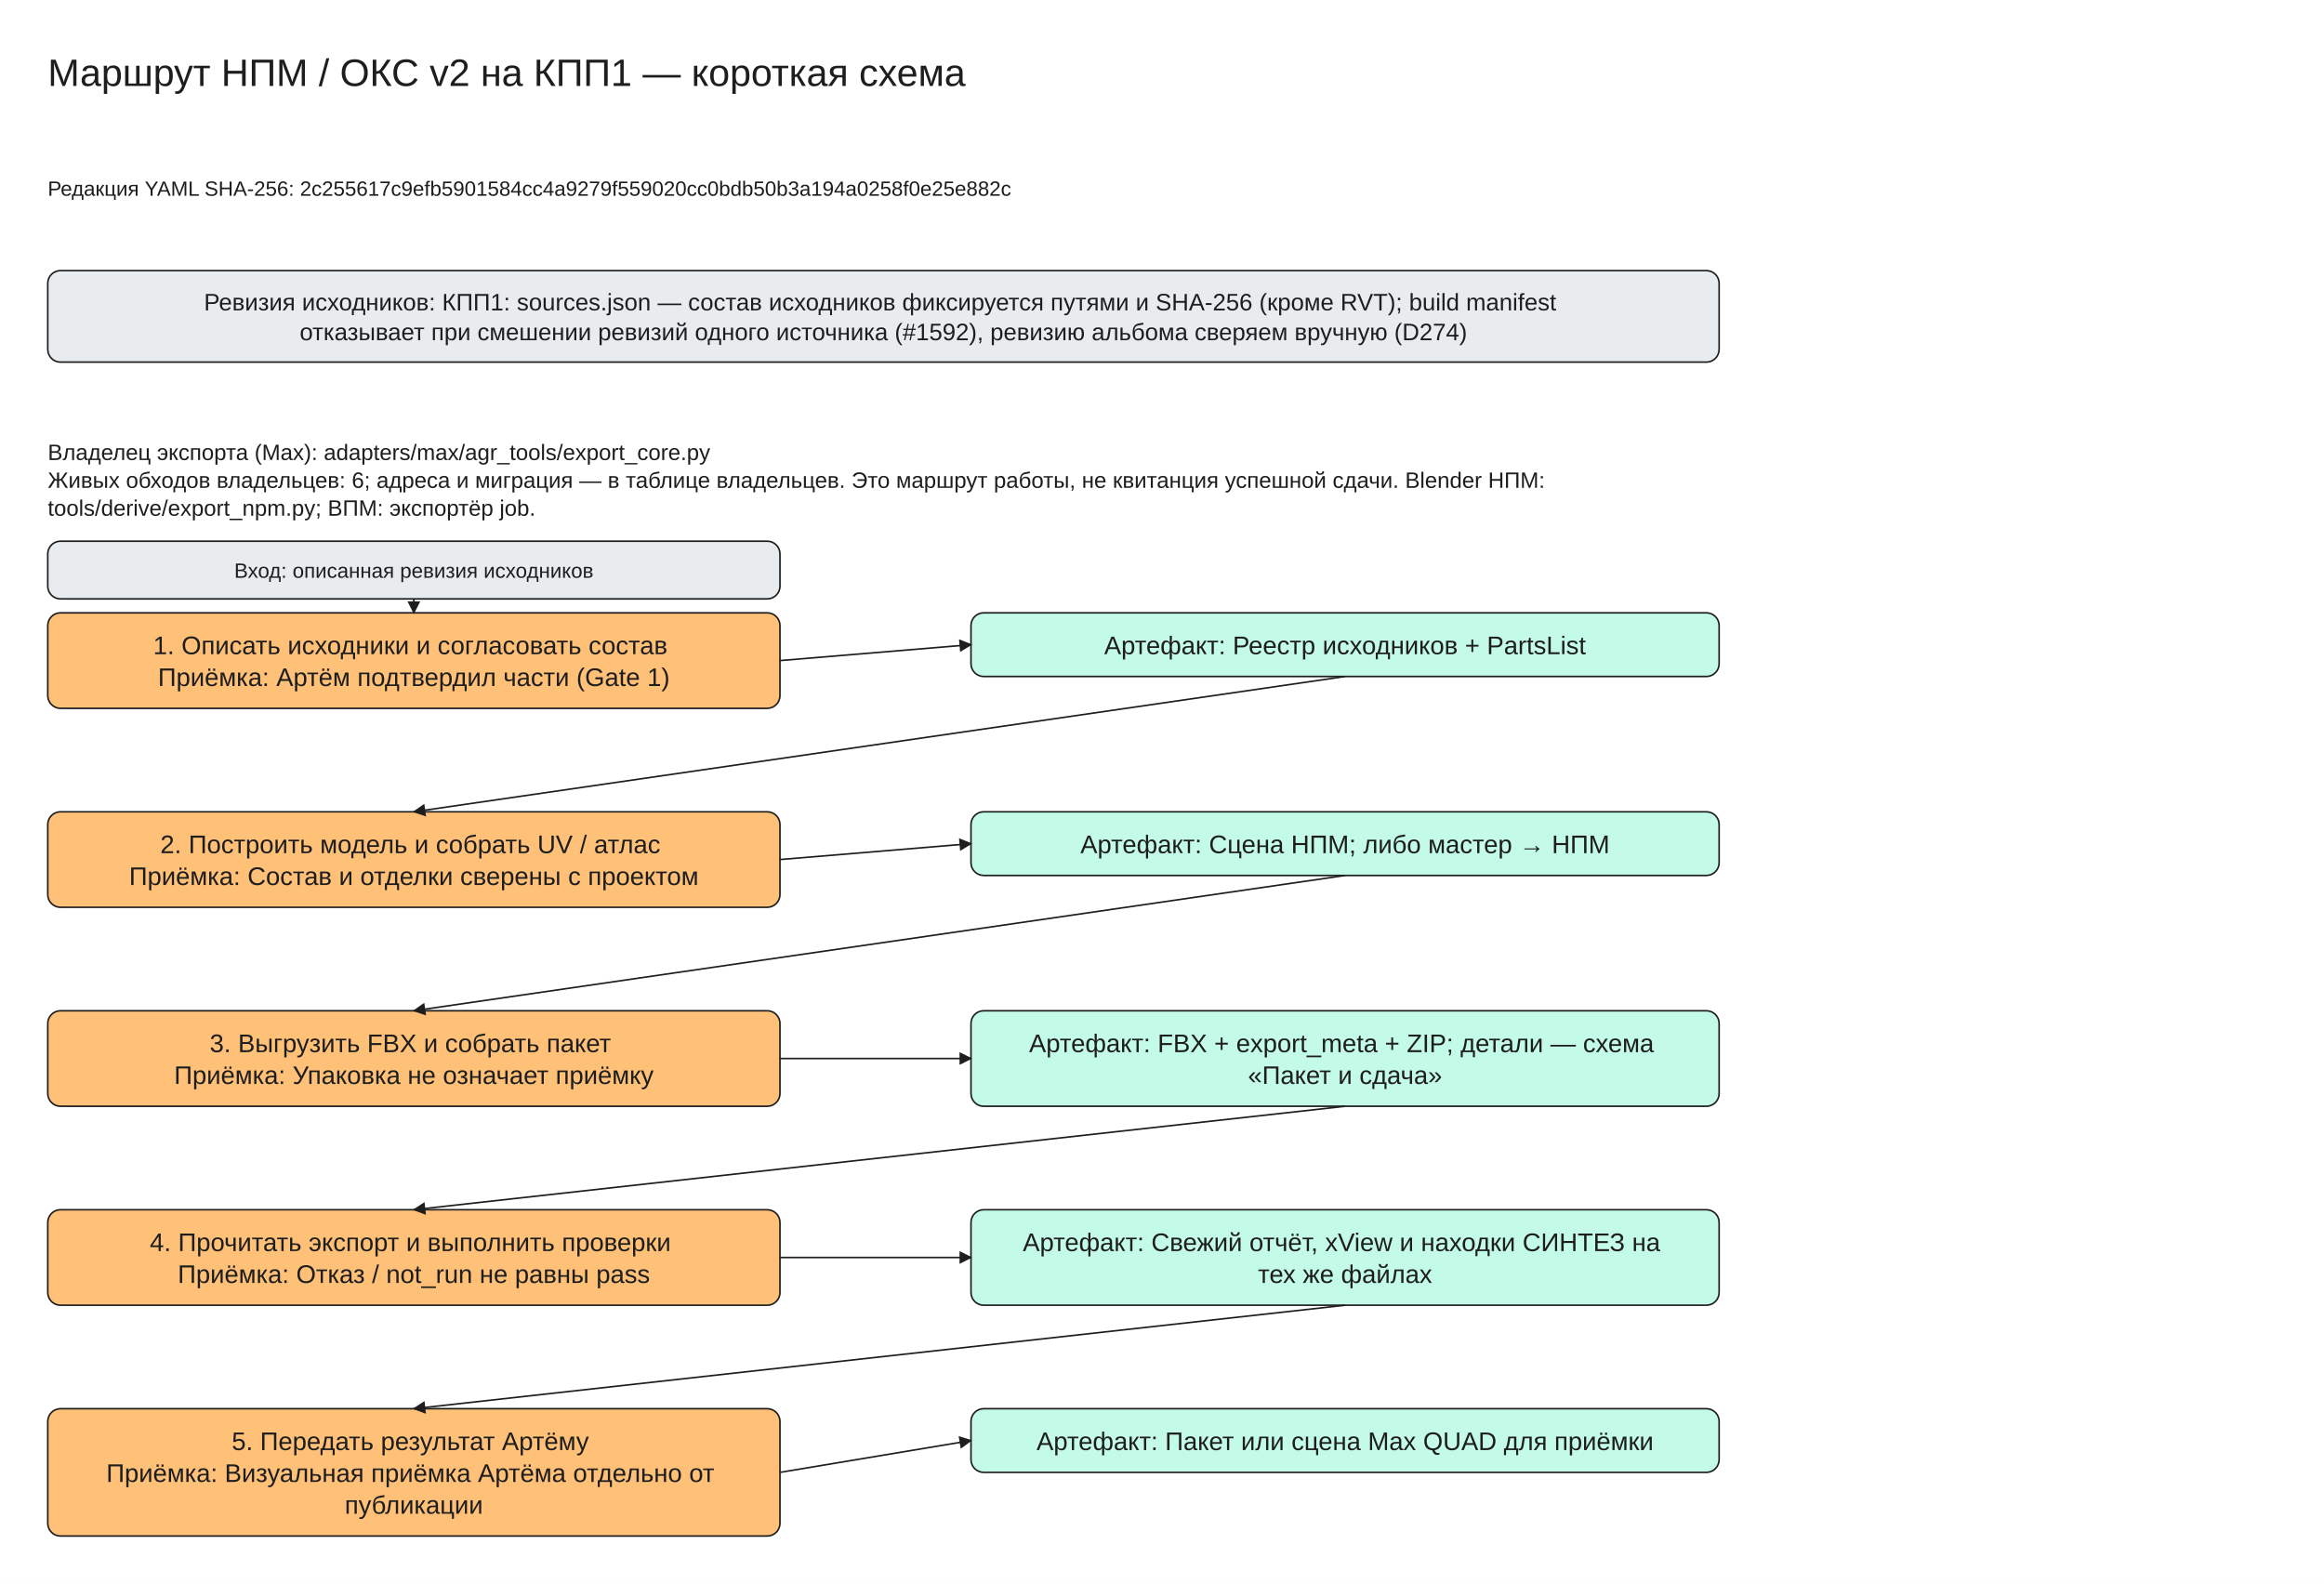
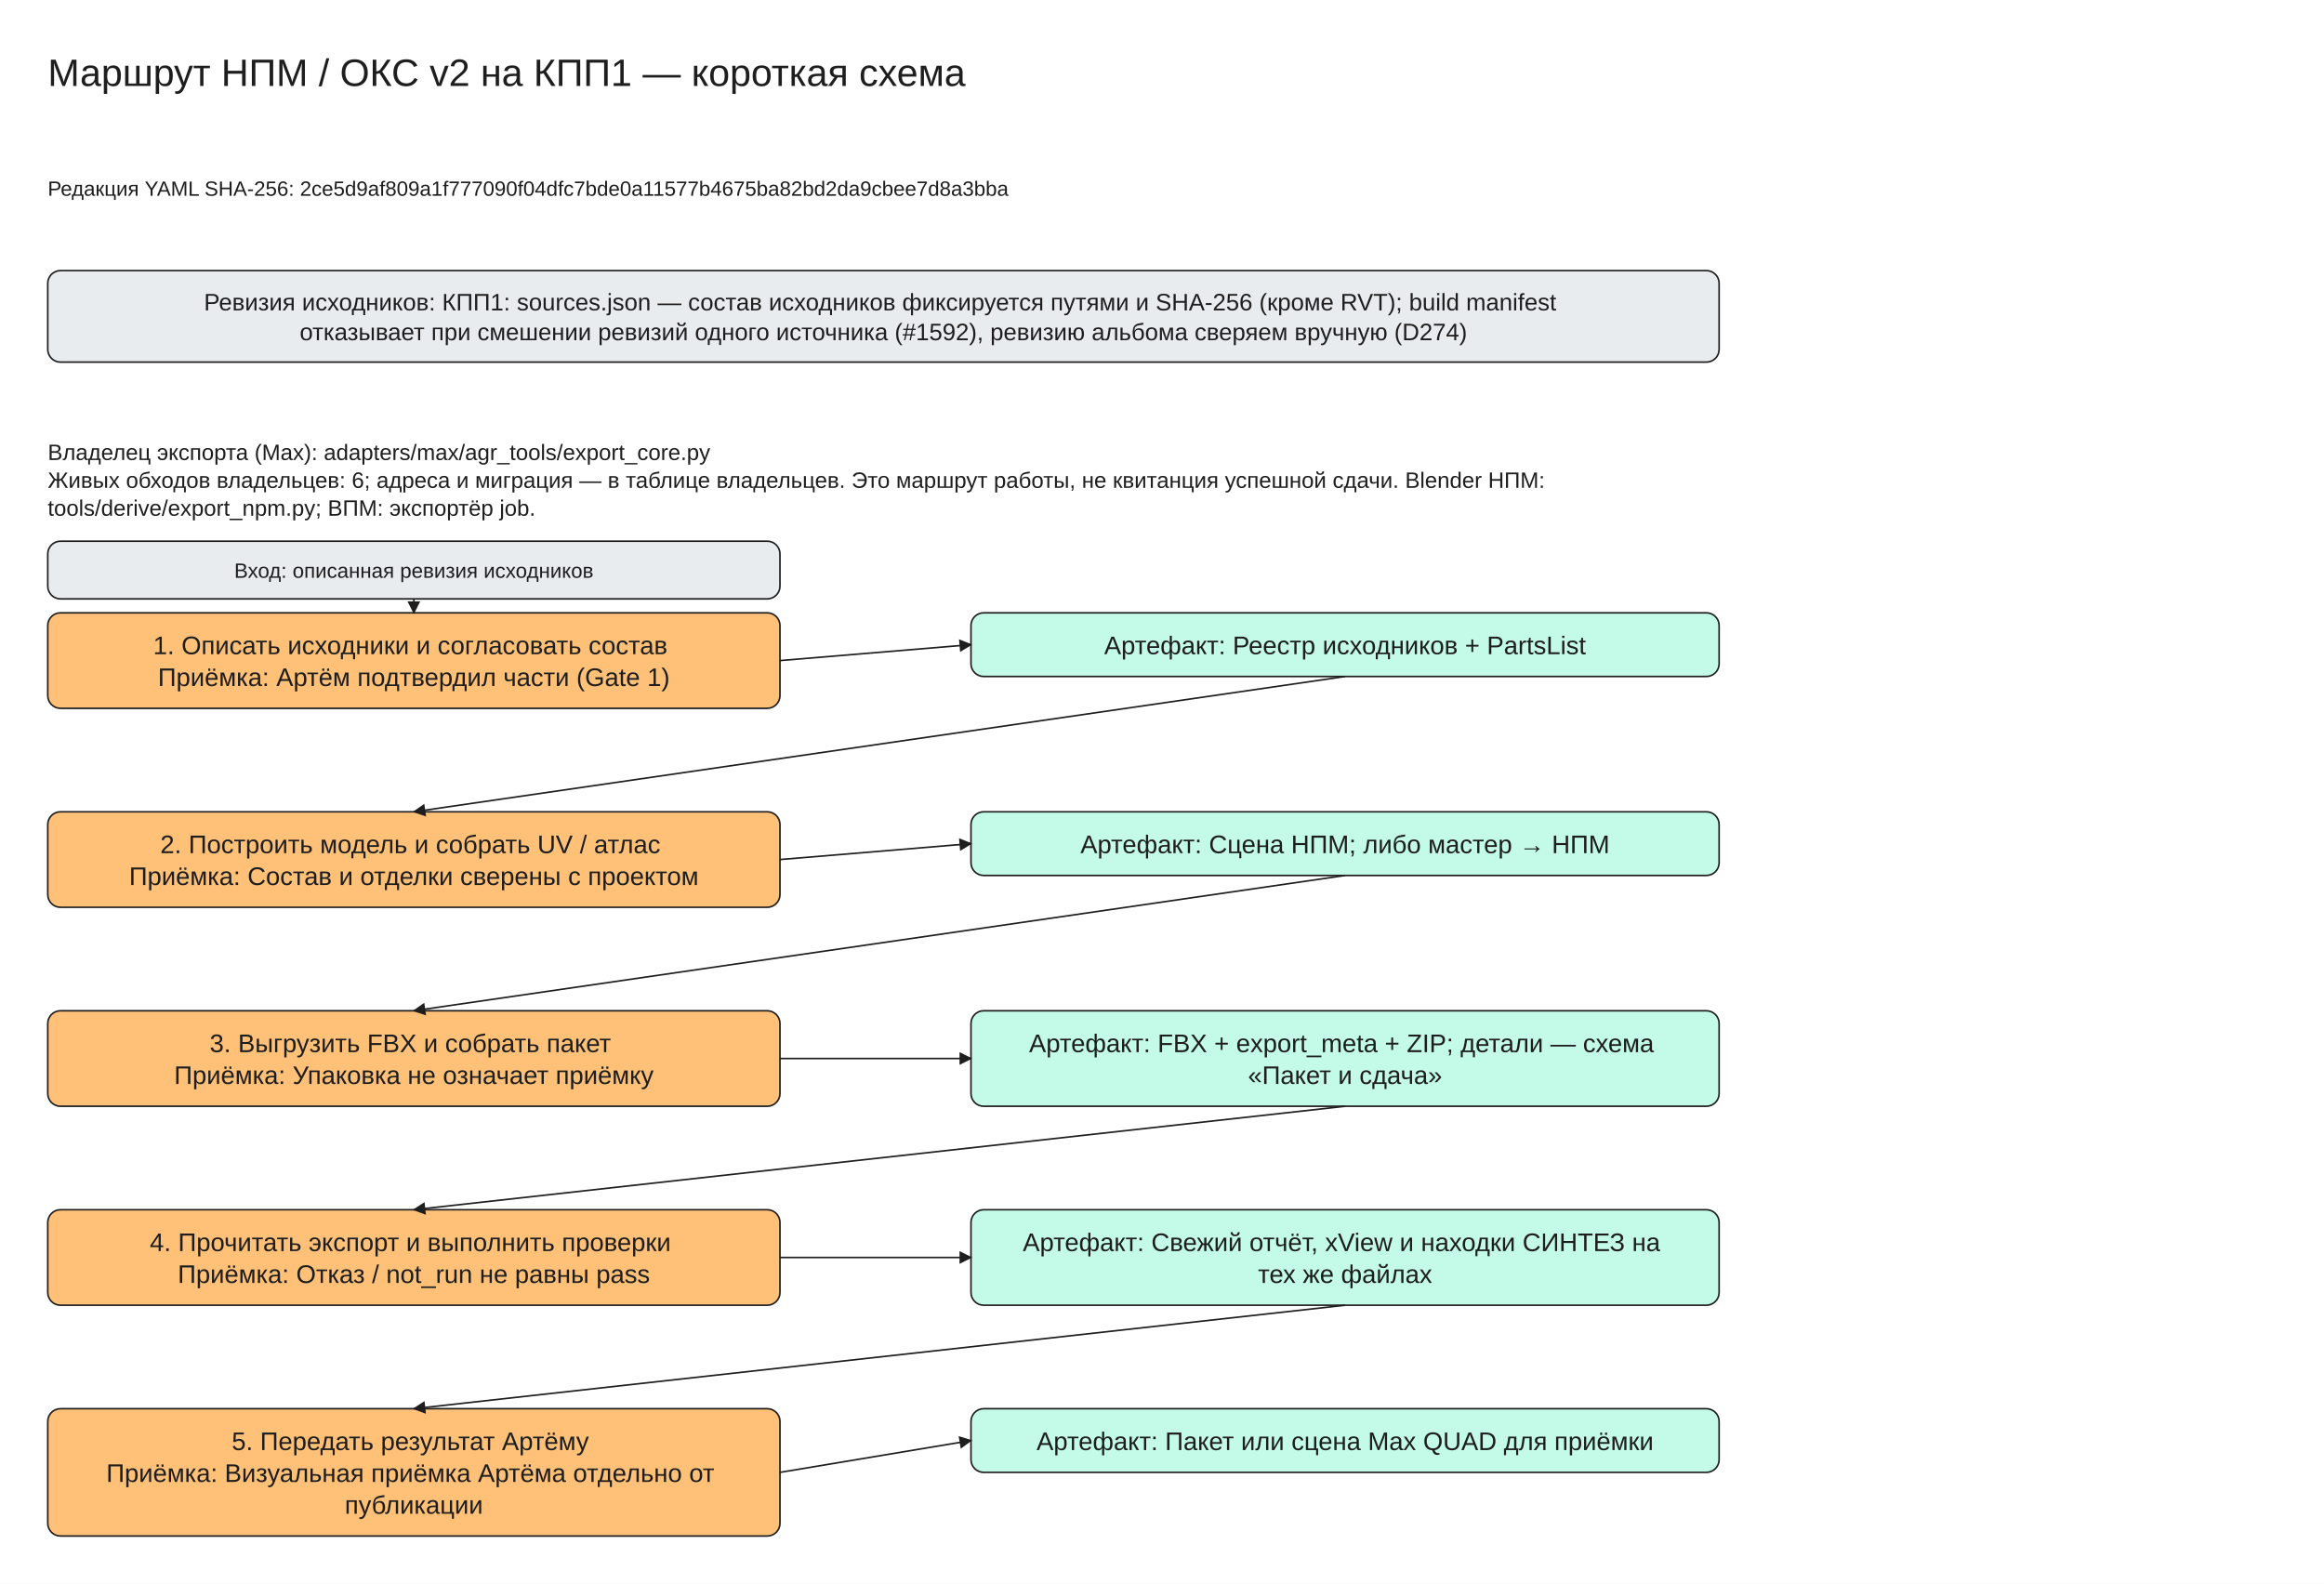
<svg xmlns="http://www.w3.org/2000/svg" viewBox="0 -30 1460 995" width="1460" height="995" font-family="Segoe UI, Arial, sans-serif">
  <defs>
    <marker id="arrow" viewBox="0 0 10 10" refX="9" refY="5" markerWidth="8" markerHeight="8" orient="auto-start-reverse">
      <path d="M0,0 L10,5 L0,10 z" fill="#1e1e1e" />
    </marker>
  </defs>
  <rect x="0" y="-30" width="1460" height="995" fill="#ffffff" />
  <rect x="30" y="140" width="1050" height="57.5" rx="8" fill="#e9ecef" stroke="#1e1e1e" />
  <rect x="30" y="355" width="460" height="60.0" rx="8" fill="#ffc078" stroke="#1e1e1e" />
  <rect x="610" y="355" width="470" height="40.0" rx="8" fill="#c3fae8" stroke="#1e1e1e" />
  <rect x="30" y="310" width="460" height="36.25" rx="8" fill="#e9ecef" stroke="#1e1e1e" />
  <line x1="260.0" y1="346.25" x2="260.0" y2="355.0" stroke="#1e1e1e" marker-end="url(#arrow)" />
  <line x1="490" y1="385.0" x2="610" y2="375.0" stroke="#1e1e1e" marker-end="url(#arrow)" />
  <rect x="30" y="480.0" width="460" height="60.0" rx="8" fill="#ffc078" stroke="#1e1e1e" />
  <rect x="610" y="480.0" width="470" height="40.0" rx="8" fill="#c3fae8" stroke="#1e1e1e" />
  <line x1="845.0" y1="395.0" x2="260.0" y2="480.0" stroke="#1e1e1e" marker-end="url(#arrow)" />
  <line x1="490" y1="510.0" x2="610" y2="500.0" stroke="#1e1e1e" marker-end="url(#arrow)" />
  <rect x="30" y="605.0" width="460" height="60.0" rx="8" fill="#ffc078" stroke="#1e1e1e" />
  <rect x="610" y="605.0" width="470" height="60.0" rx="8" fill="#c3fae8" stroke="#1e1e1e" />
  <line x1="845.0" y1="520.0" x2="260.0" y2="605.0" stroke="#1e1e1e" marker-end="url(#arrow)" />
  <line x1="490" y1="635.0" x2="610" y2="635.0" stroke="#1e1e1e" marker-end="url(#arrow)" />
  <rect x="30" y="730.0" width="460" height="60.0" rx="8" fill="#ffc078" stroke="#1e1e1e" />
  <rect x="610" y="730.0" width="470" height="60.0" rx="8" fill="#c3fae8" stroke="#1e1e1e" />
  <line x1="845.0" y1="665.0" x2="260.0" y2="730.0" stroke="#1e1e1e" marker-end="url(#arrow)" />
  <line x1="490" y1="760.0" x2="610" y2="760.0" stroke="#1e1e1e" marker-end="url(#arrow)" />
  <rect x="30" y="855.0" width="460" height="80.0" rx="8" fill="#ffc078" stroke="#1e1e1e" />
  <rect x="610" y="855.0" width="470" height="40.0" rx="8" fill="#c3fae8" stroke="#1e1e1e" />
  <line x1="845.0" y1="790.0" x2="260.0" y2="855.0" stroke="#1e1e1e" marker-end="url(#arrow)" />
  <line x1="490" y1="895.0" x2="610" y2="875.0" stroke="#1e1e1e" marker-end="url(#arrow)" />
  <text x="30" y="0" font-size="24" text-anchor="start" fill="#1e1e1e">
    <tspan x="30" dy="24">Маршрут НПМ / ОКС v2 на КПП1 — короткая схема</tspan>
  </text>
  <text x="30" y="80" font-size="13" text-anchor="start" fill="#1e1e1e">
-     <tspan x="30" dy="13">Редакция YAML SHA-256: 2c255617c9efb5901584cc4a9279f559020cc0bdb50b3a194a0258f0e25e882c</tspan>
+     <tspan x="30" dy="13">Редакция YAML SHA-256: 2ce5d9af809a1f777090f04dfc7bde0a11577b4675ba82bd2da9cbee7d8a3bba</tspan>
  </text>
  <text x="555.0" y="150.0" font-size="15" text-anchor="middle" fill="#1e1e1e">
    <tspan x="555.0" dy="15">Ревизия исходников: КПП1: sources.json — состав исходников фиксируется путями и SHA-256 (кроме RVT); build manifest</tspan>
    <tspan x="555.0" dy="18.75">отказывает при смешении ревизий одного источника (#1592), ревизию альбома сверяем вручную (D274)</tspan>
  </text>
  <text x="30" y="245" font-size="14" text-anchor="start" fill="#1e1e1e">
    <tspan x="30" dy="14">Владелец экспорта (Max): adapters/max/agr_tools/export_core.py</tspan>
    <tspan x="30" dy="17.5">Живых обходов владельцев: 6; адреса и миграция — в таблице владельцев. Это маршрут работы, не квитанция успешной сдачи. Blender НПМ:</tspan>
    <tspan x="30" dy="17.5">tools/derive/export_npm.py; ВПМ: экспортёр job.</tspan>
  </text>
  <text x="260.0" y="365.0" font-size="16" text-anchor="middle" fill="#1e1e1e">
    <tspan x="260.0" dy="16">1. Описать исходники и согласовать состав</tspan>
    <tspan x="260.0" dy="20.0">Приёмка: Артём подтвердил части (Gate 1)</tspan>
  </text>
  <text x="845.0" y="365.0" font-size="16" text-anchor="middle" fill="#1e1e1e">
    <tspan x="845.0" dy="16">Артефакт: Реестр исходников + PartsList</tspan>
  </text>
  <text x="260.0" y="320.0" font-size="13" text-anchor="middle" fill="#1e1e1e">
    <tspan x="260.0" dy="13">Вход: описанная ревизия исходников</tspan>
  </text>
  <text x="260.0" y="490.0" font-size="16" text-anchor="middle" fill="#1e1e1e">
    <tspan x="260.0" dy="16">2. Построить модель и собрать UV / атлас</tspan>
    <tspan x="260.0" dy="20.0">Приёмка: Состав и отделки сверены с проектом</tspan>
  </text>
  <text x="845.0" y="490.0" font-size="16" text-anchor="middle" fill="#1e1e1e">
    <tspan x="845.0" dy="16">Артефакт: Сцена НПМ; либо мастер → НПМ</tspan>
  </text>
  <text x="260.0" y="615.0" font-size="16" text-anchor="middle" fill="#1e1e1e">
    <tspan x="260.0" dy="16">3. Выгрузить FBX и собрать пакет</tspan>
    <tspan x="260.0" dy="20.0">Приёмка: Упаковка не означает приёмку</tspan>
  </text>
  <text x="845.0" y="615.0" font-size="16" text-anchor="middle" fill="#1e1e1e">
    <tspan x="845.0" dy="16">Артефакт: FBX + export_meta + ZIP; детали — схема</tspan>
    <tspan x="845.0" dy="20.0">«Пакет и сдача»</tspan>
  </text>
  <text x="260.0" y="740.0" font-size="16" text-anchor="middle" fill="#1e1e1e">
    <tspan x="260.0" dy="16">4. Прочитать экспорт и выполнить проверки</tspan>
    <tspan x="260.0" dy="20.0">Приёмка: Отказ / not_run не равны pass</tspan>
  </text>
  <text x="845.0" y="740.0" font-size="16" text-anchor="middle" fill="#1e1e1e">
    <tspan x="845.0" dy="16">Артефакт: Свежий отчёт, xView и находки СИНТЕЗ на</tspan>
    <tspan x="845.0" dy="20.0">тех же файлах</tspan>
  </text>
  <text x="260.0" y="865.0" font-size="16" text-anchor="middle" fill="#1e1e1e">
    <tspan x="260.0" dy="16">5. Передать результат Артёму</tspan>
    <tspan x="260.0" dy="20.0">Приёмка: Визуальная приёмка Артёма отдельно от</tspan>
    <tspan x="260.0" dy="20.0">публикации</tspan>
  </text>
  <text x="845.0" y="865.0" font-size="16" text-anchor="middle" fill="#1e1e1e">
    <tspan x="845.0" dy="16">Артефакт: Пакет или сцена Max QUAD для приёмки</tspan>
  </text>
</svg>
